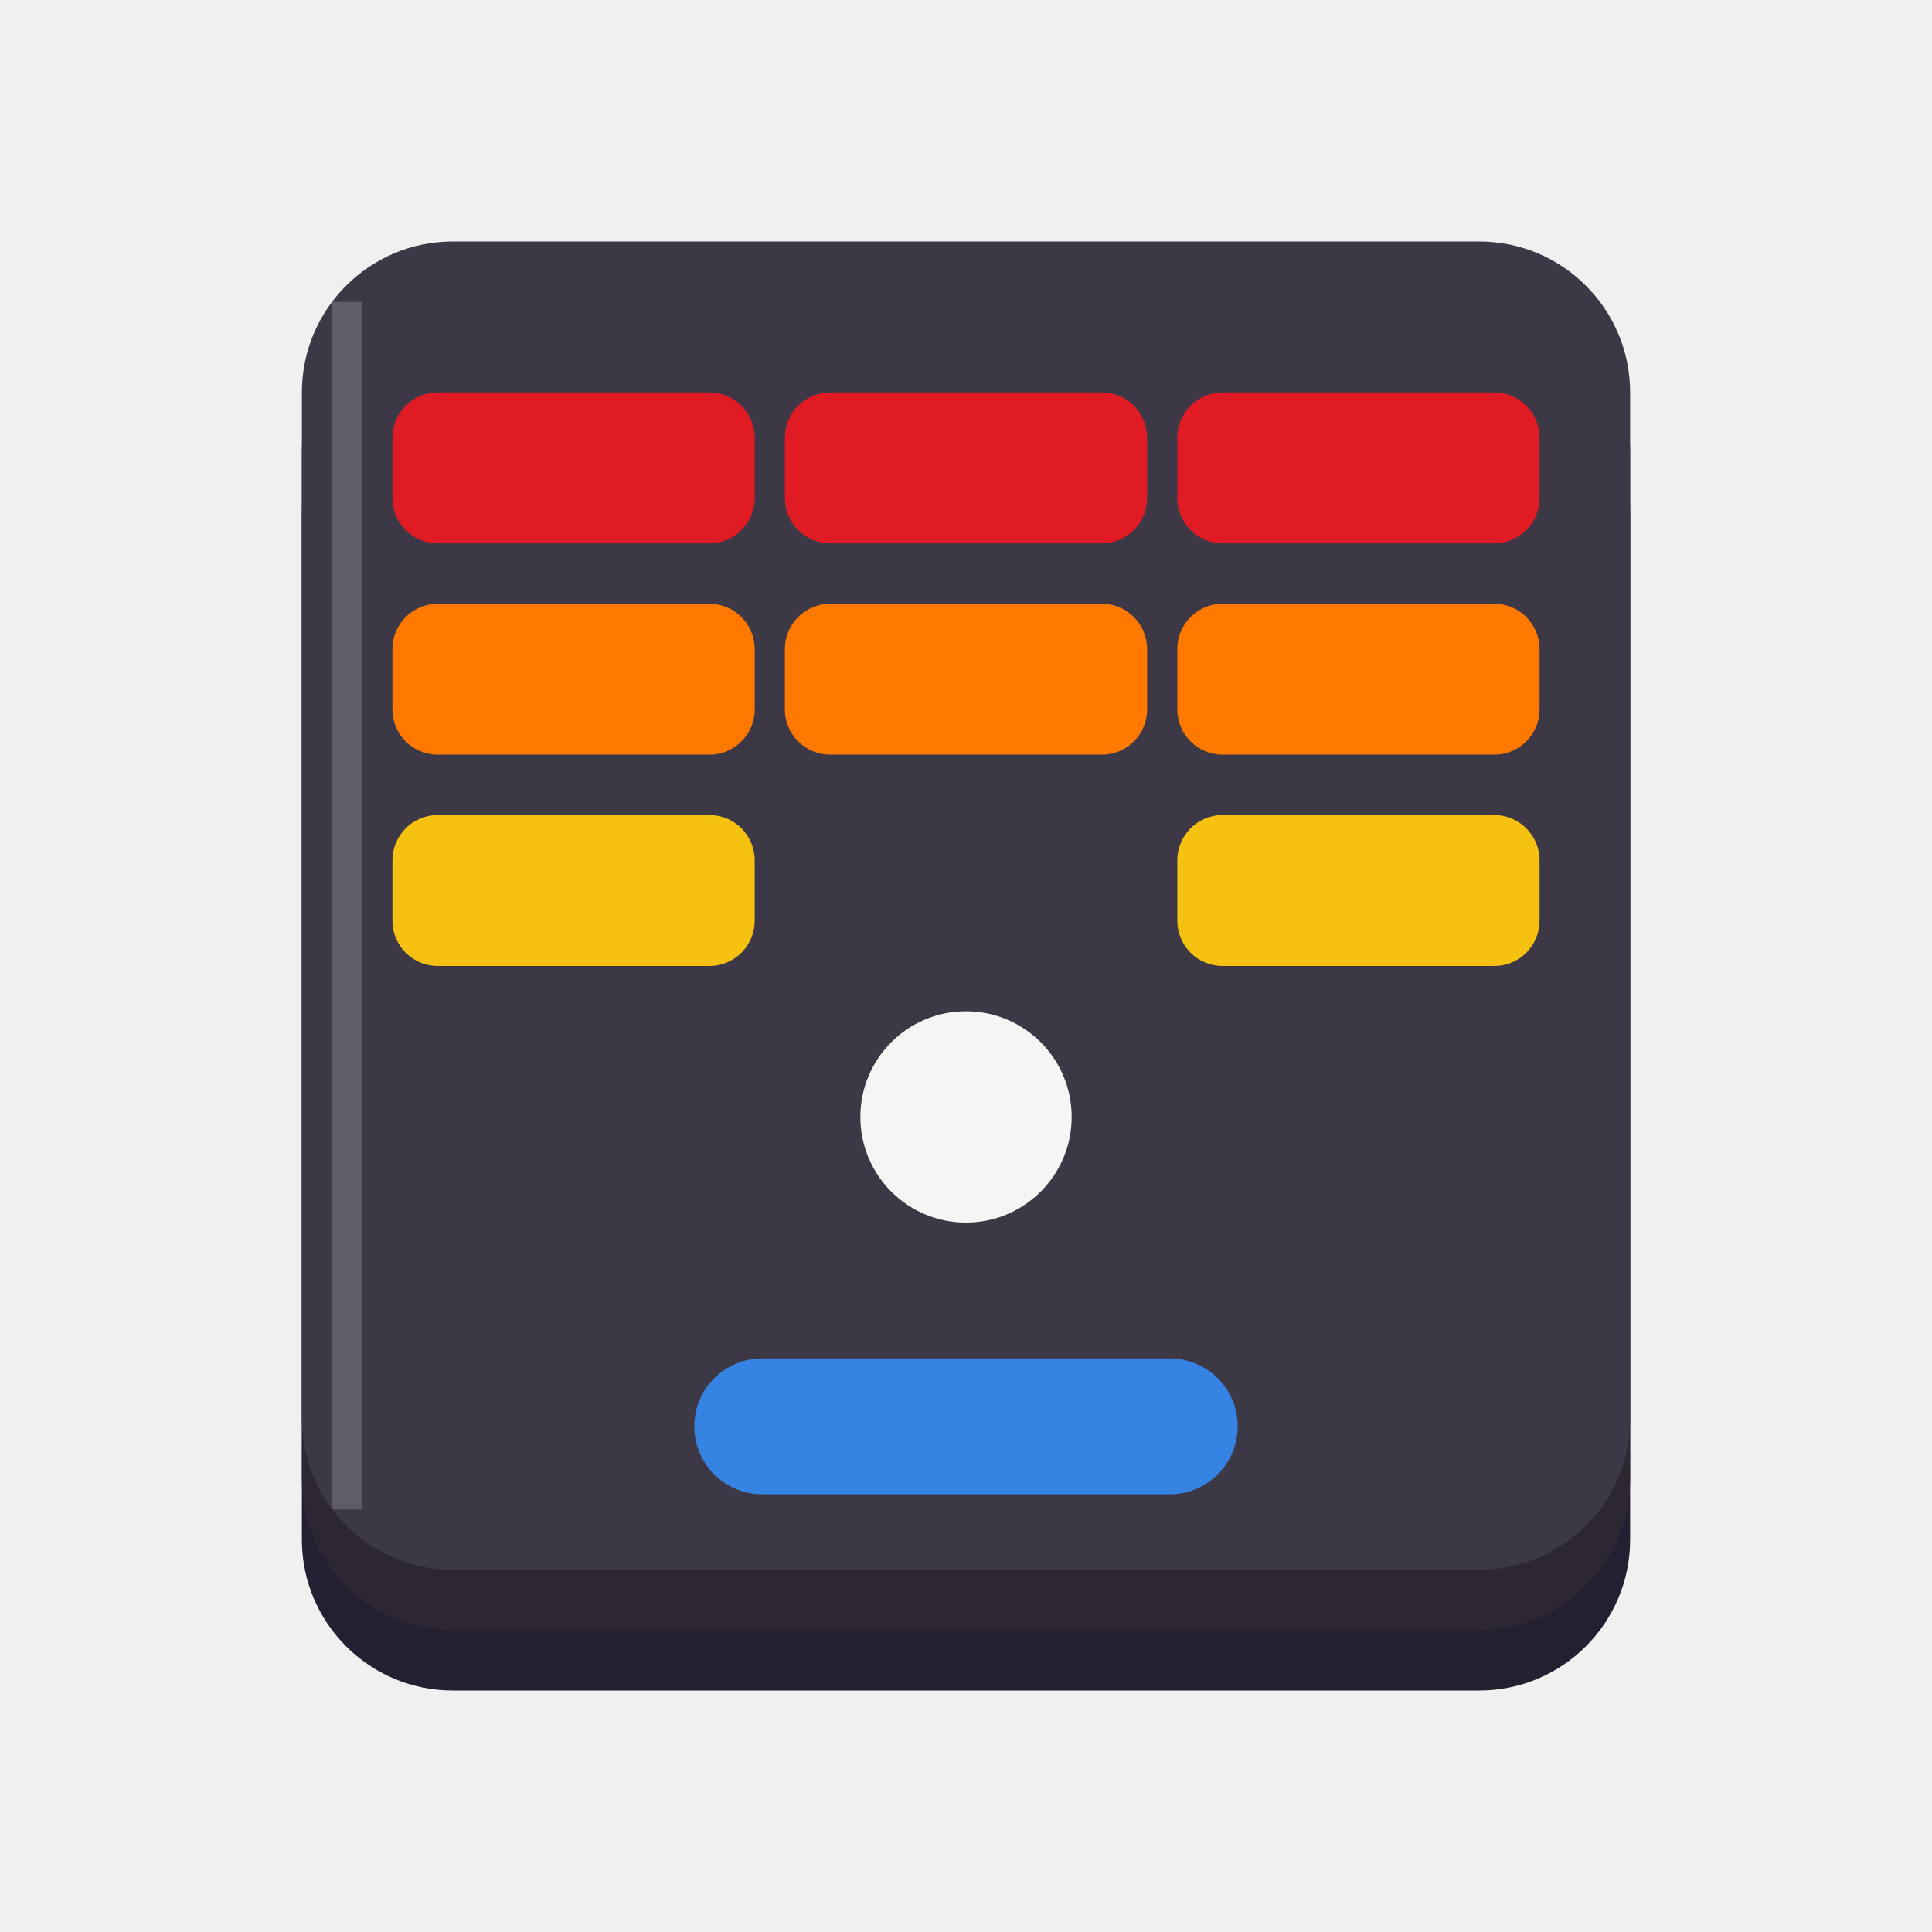
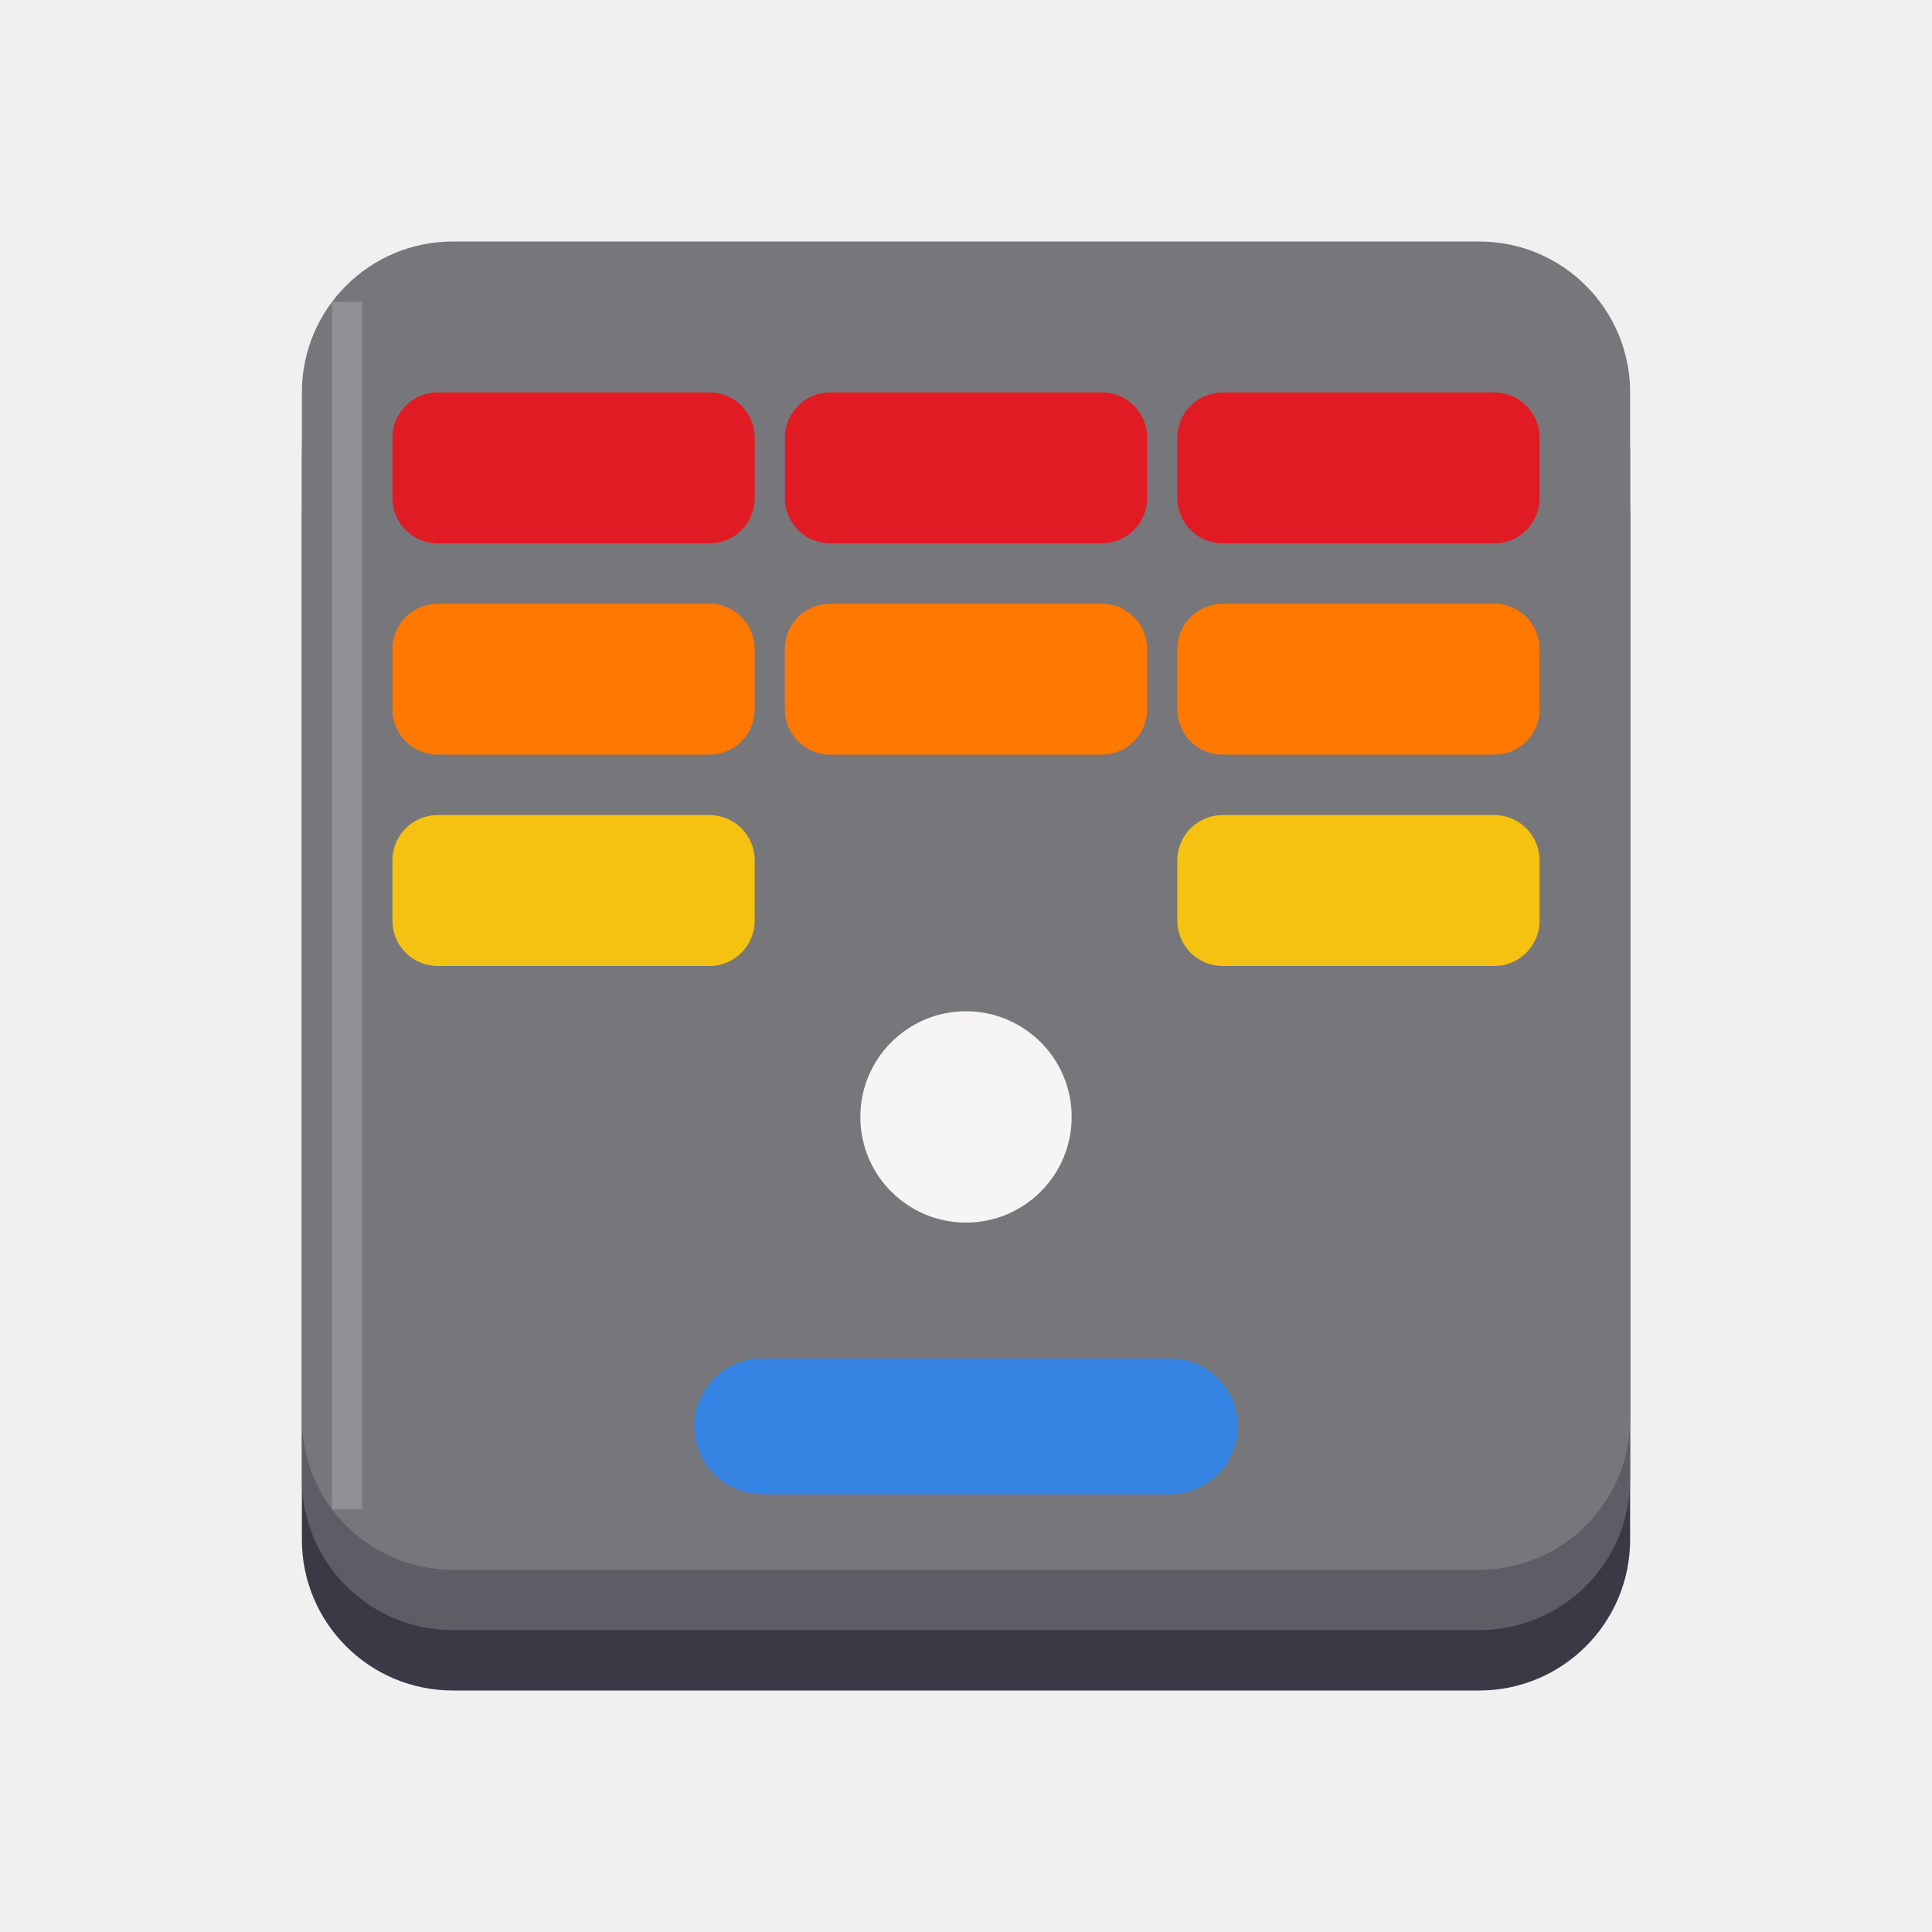
<svg xmlns="http://www.w3.org/2000/svg" width="128" height="128" viewBox="0 0 128 128">
-   <rect x="20" y="24" width="88" height="88" rx="10" fill="#241f31" />
-   <rect x="20" y="20" width="88" height="88" rx="10" fill="#2d2733" />
-   <rect x="20" y="16" width="88" height="88" rx="10" fill="#3d3846" />
+   <rect x="20" y="24" width="88" height="88" rx="10" fill="#3d3846" />
+   <rect x="20" y="20" width="88" height="88" rx="10" fill="#5e5c64" />
+   <rect x="20" y="16" width="88" height="88" rx="10" fill="#77767b" />
  <rect x="22" y="20" width="2" height="80" fill="#ffffff" opacity="0.187" />
  <g>
    <rect x="26" y="26" width="24" height="10" rx="3" fill="#e01b24" />
    <rect x="52" y="26" width="24" height="10" rx="3" fill="#e01b24" />
    <rect x="78" y="26" width="24" height="10" rx="3" fill="#e01b24" />
    <rect x="26" y="40" width="24" height="10" rx="3" fill="#ff7800" />
    <rect x="52" y="40" width="24" height="10" rx="3" fill="#ff7800" />
    <rect x="78" y="40" width="24" height="10" rx="3" fill="#ff7800" />
    <rect x="26" y="54" width="24" height="10" rx="3" fill="#f5c211" />
    <rect x="78" y="54" width="24" height="10" rx="3" fill="#f5c211" />
  </g>
  <circle cx="64" cy="74" r="7" fill="#f6f5f4" />
  <rect x="46" y="90" width="36" height="9" rx="4.5" fill="#3584e4" />
</svg>
